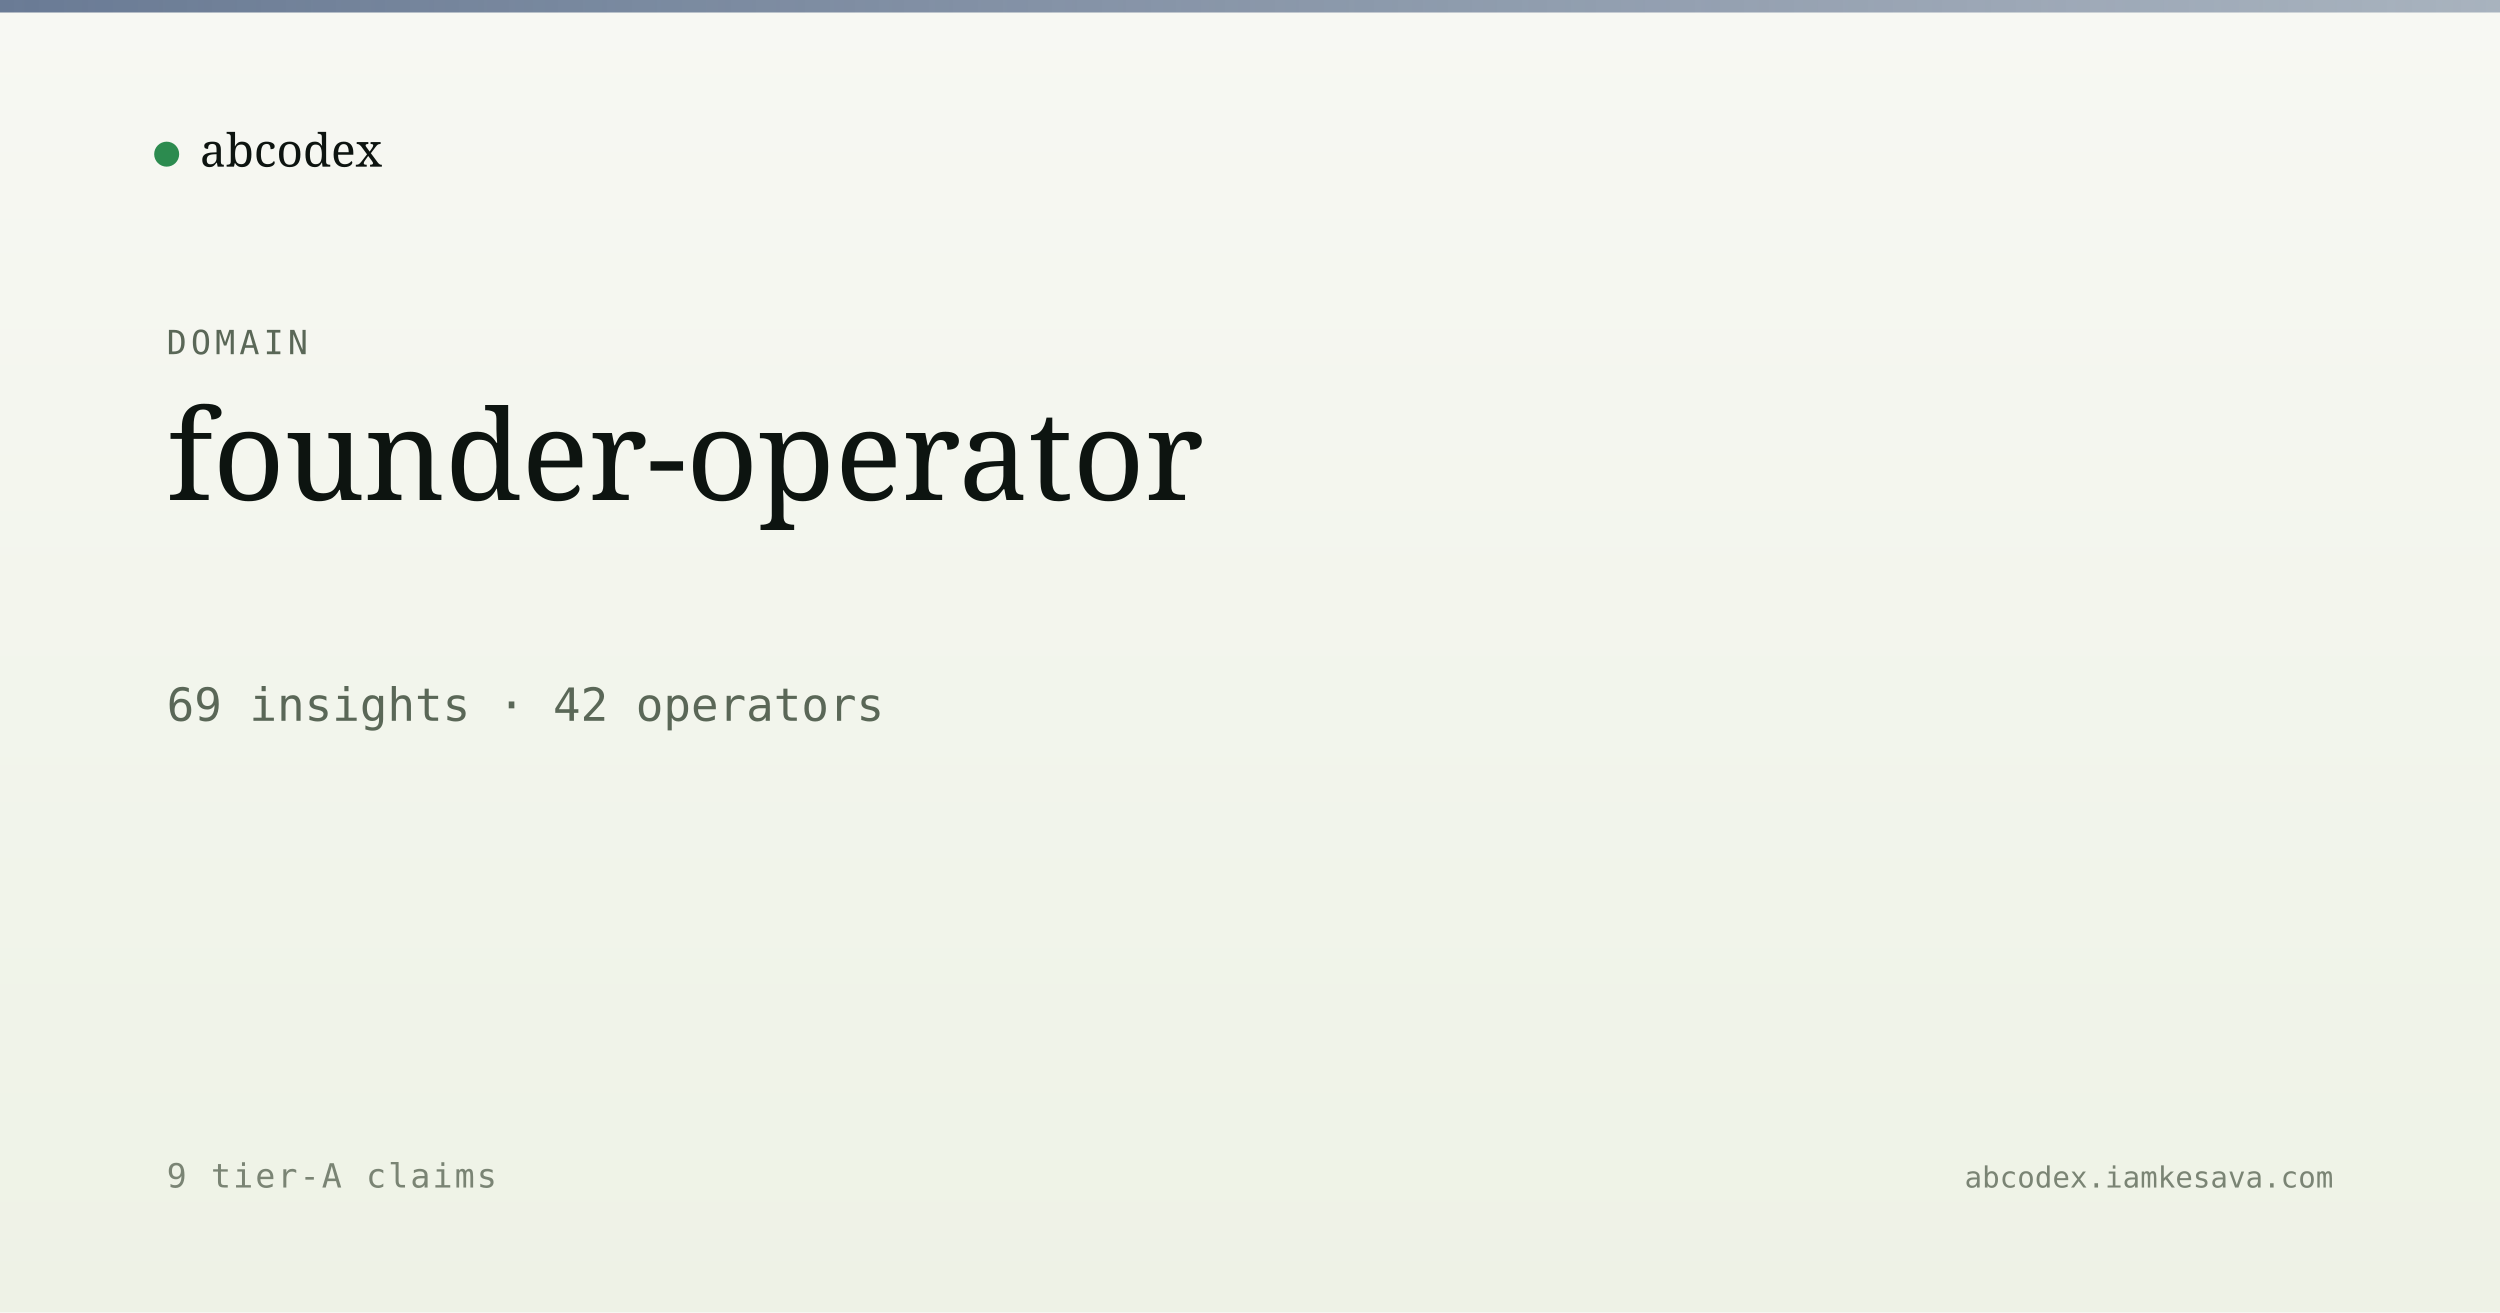
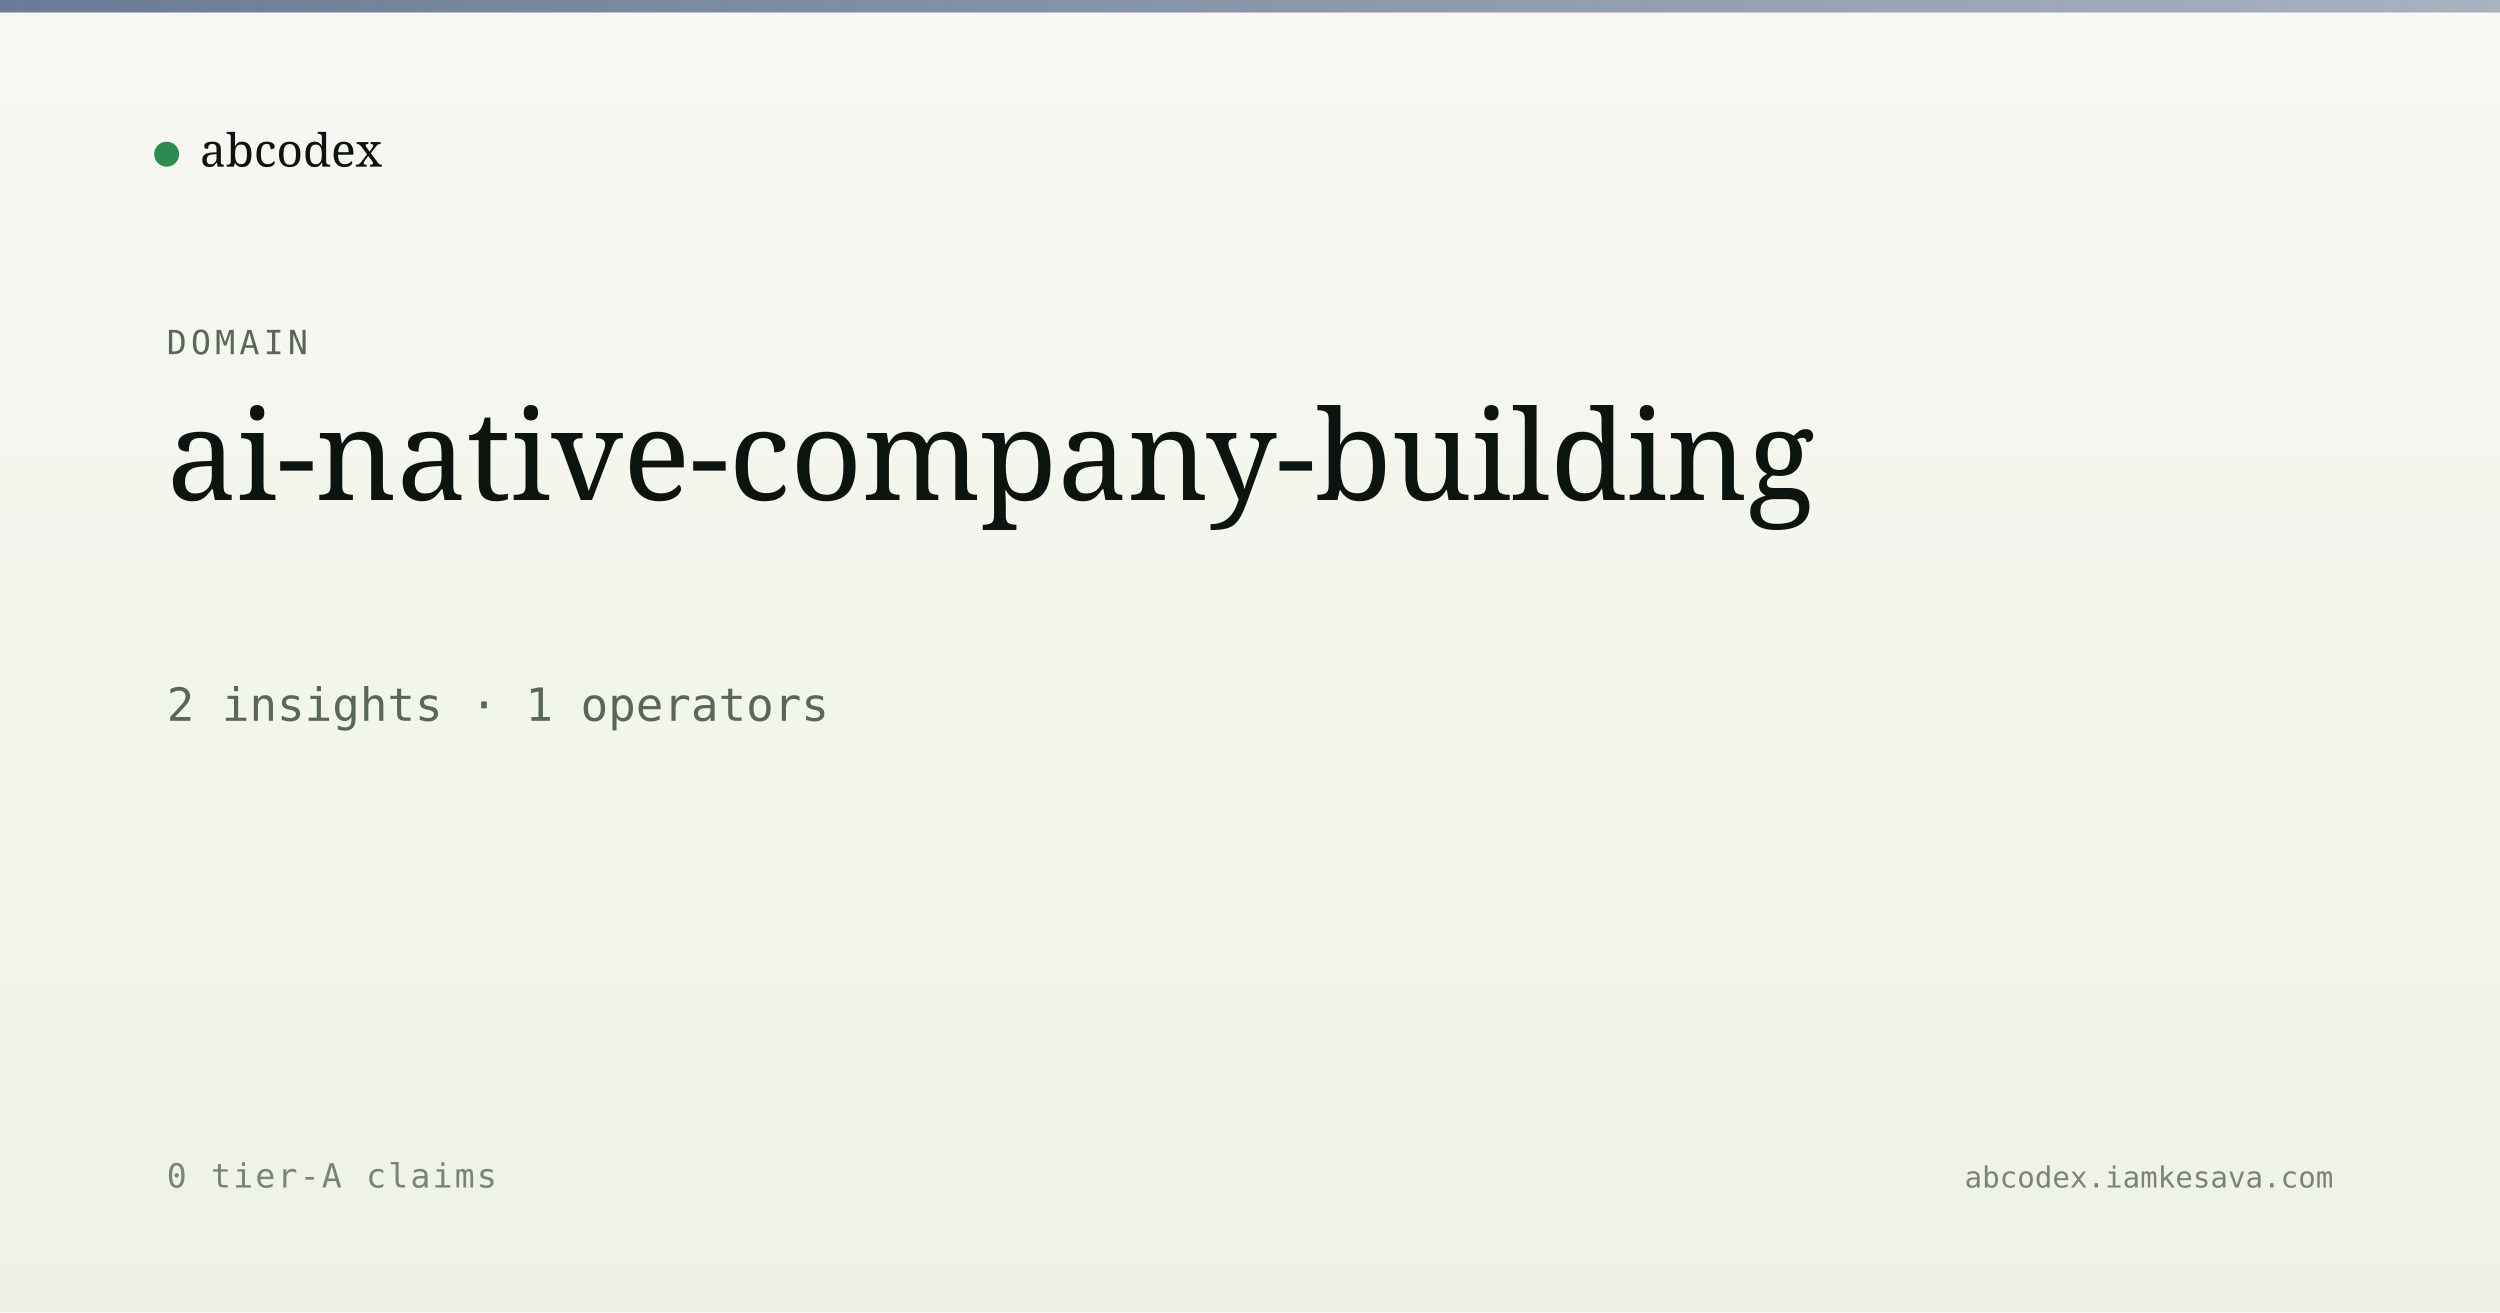
<svg xmlns="http://www.w3.org/2000/svg" viewBox="0 0 1200 630" width="1200" height="630">
  <defs>
    <linearGradient id="bg" x1="0" y1="0" x2="0" y2="1">
      <stop offset="0" stop-color="#f7f8f3" />
      <stop offset="1" stop-color="#eef2e6" />
    </linearGradient>
    <linearGradient id="band" x1="0" y1="0" x2="1" y2="0">
      <stop offset="0" stop-color="#5a6d8a" stop-opacity="0.9" />
      <stop offset="1" stop-color="#5a6d8a" stop-opacity="0.5" />
    </linearGradient>
  </defs>
  <rect width="1200" height="630" fill="url(#bg)" />
  <rect x="0" y="0" width="1200" height="6" fill="url(#band)" />
  <g transform="translate(80, 60)">
    <circle cx="0" cy="14" r="6" fill="#2c8b4f" />
    <text x="16" y="20" font-family="Newsreader, serif" font-size="22" fill="#0d1410">abcodex</text>
  </g>
  <text x="80" y="170" font-family="JetBrains Mono, monospace" font-size="16" fill="#5a6757" letter-spacing="2">DOMAIN</text>
-   <text x="80" y="240" font-family="Newsreader, serif" font-size="60" font-weight="500" fill="#0d1410">founder-operator</text>
-   <text x="80" y="346" font-family="JetBrains Mono, monospace" font-size="22" fill="#5a6757">69 insights · 42 operators</text>
-   <text x="80" y="570" font-family="JetBrains Mono, monospace" font-size="16" fill="#7a8474" letter-spacing="1">9 tier-A claims</text>
+   <text x="80" y="240" font-family="Newsreader, serif" font-size="60" font-weight="500" fill="#0d1410">ai-native-company-building</text>
+   <text x="80" y="346" font-family="JetBrains Mono, monospace" font-size="22" fill="#5a6757">2 insights · 1 operators</text>
+   <text x="80" y="570" font-family="JetBrains Mono, monospace" font-size="16" fill="#7a8474" letter-spacing="1">0 tier-A claims</text>
  <text x="1120" y="570" text-anchor="end" font-family="JetBrains Mono, monospace" font-size="14" fill="#7a8474">abcodex.iamkesava.com</text>
</svg>
